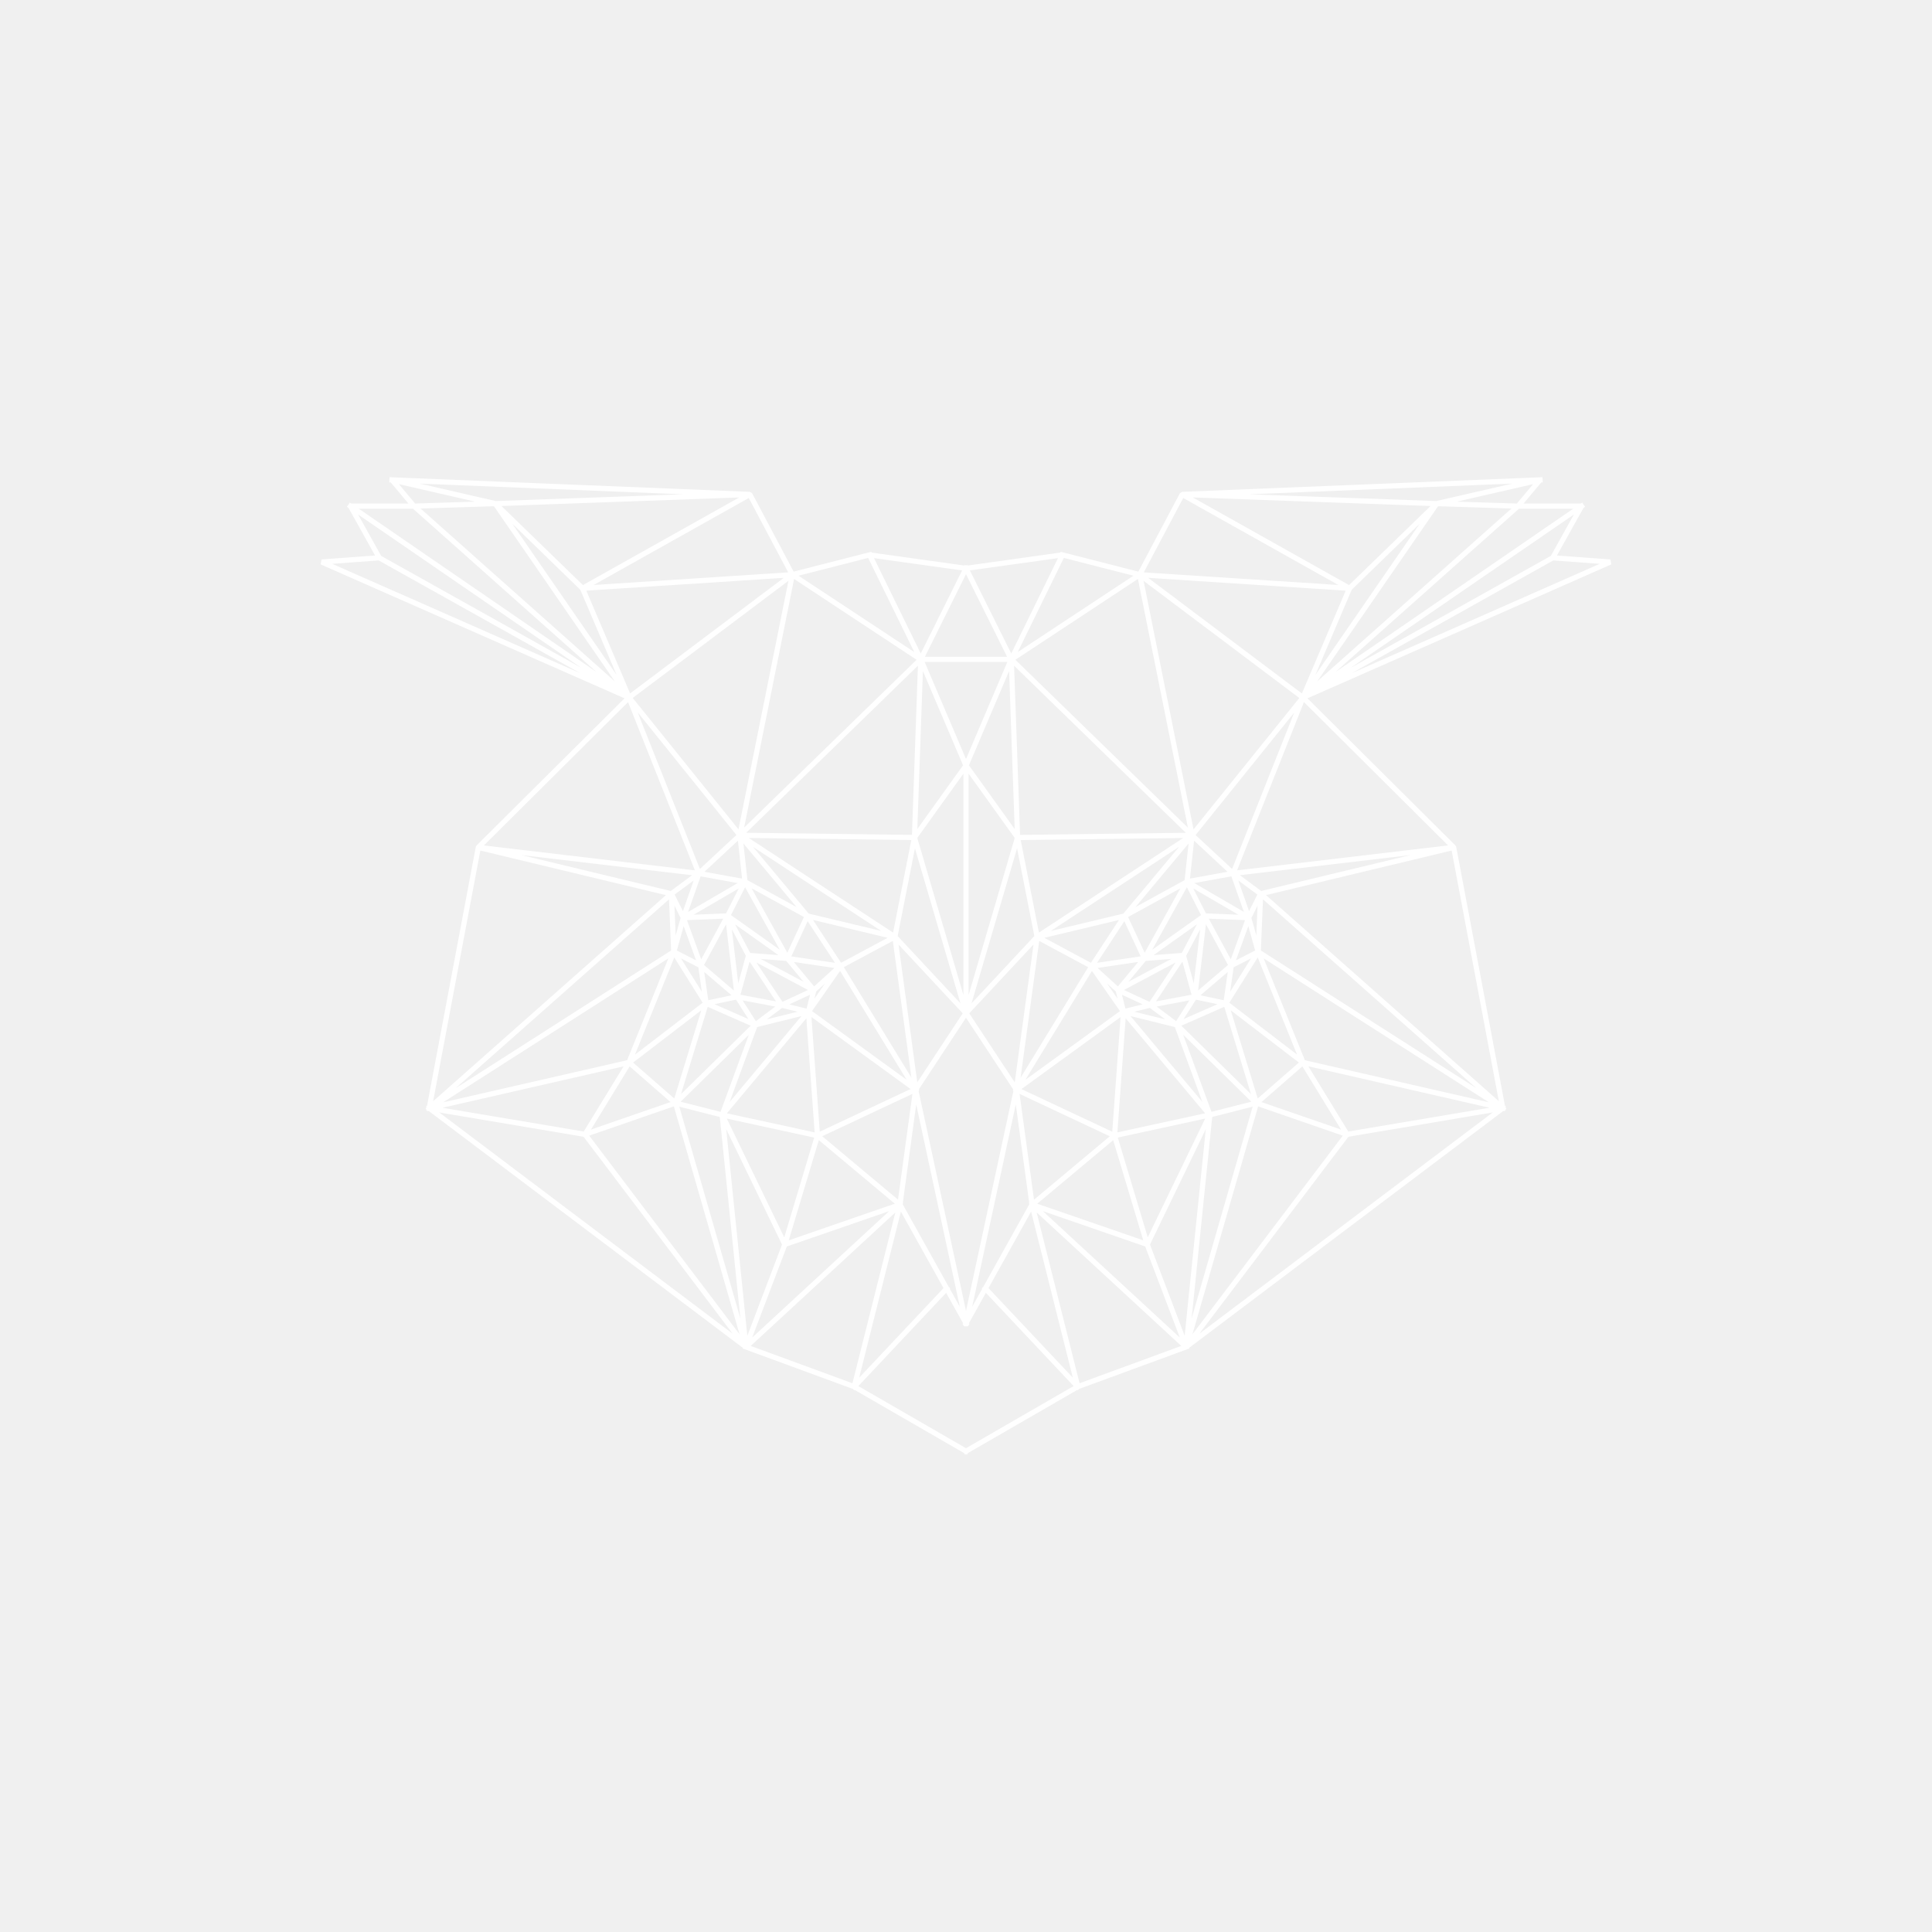
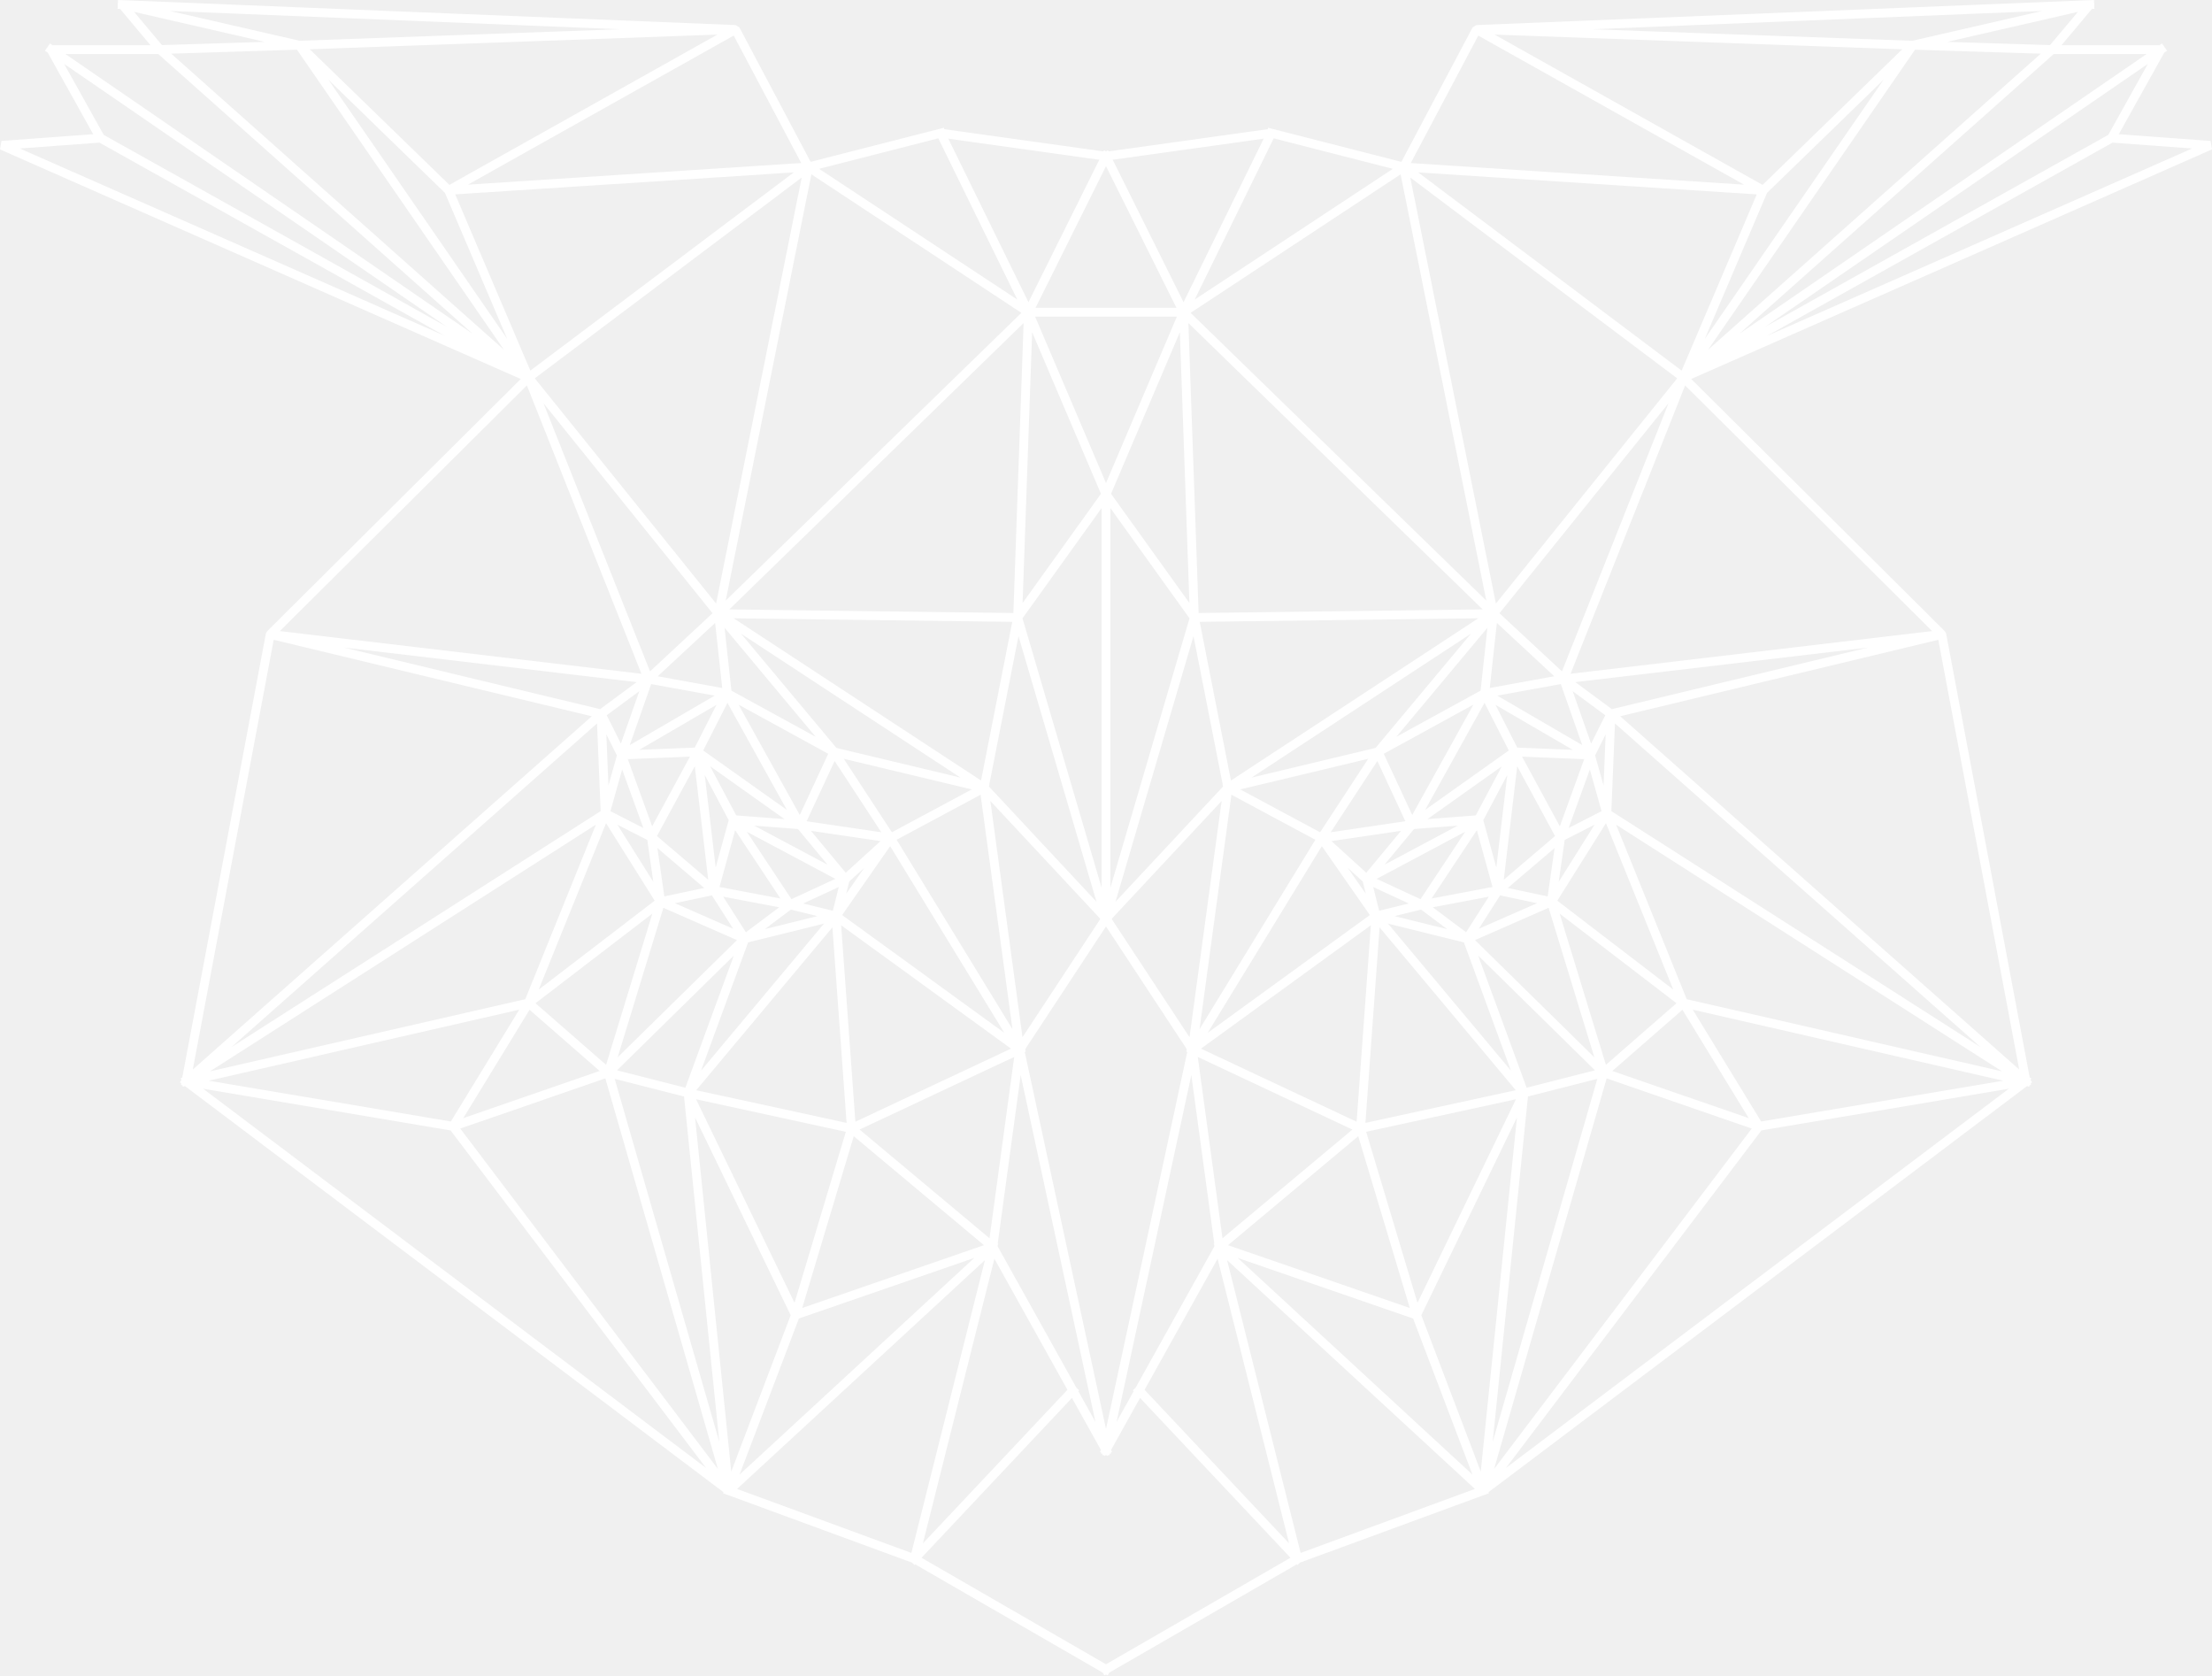
- <svg xmlns="http://www.w3.org/2000/svg" width="297mm" height="297mm" viewBox="0 0 297 297" version="1.1" id="svg8">
+ <svg xmlns="http://www.w3.org/2000/svg" width="297mm" height="224.932mm" viewBox="0 0 297 224.932" version="1.1" id="svg8">
  <defs id="defs2" />
-   <g id="layer1" transform="translate(0,3.2282764e-6)">
-     <path id="path1221-5" style="opacity:1;vector-effect:none;fill:none;fill-opacity:1;stroke:#ffffff;stroke-width:0.794;stroke-linecap:square;stroke-linejoin:bevel;stroke-miterlimit:4;stroke-dasharray:none;stroke-dashoffset:0;stroke-opacity:1;paint-order:fill markers stroke;" d="m 185.984,171.389 -3.644,35.662 10.803,-37.484 13.926,4.816 -24.729,32.669 48.677,-36.703 M 165.68,213.168 148.5,223.087 m 17.18,-9.919 -14.209,-15.095 m 7.18,-12.888 7.028,27.983 16.66,-6.117 m -23.688,-21.866 17.701,6.117 5.987,15.749 z m 27.332,-13.796 -9.631,19.914 -5.018,-16.728 m 59.683,-4.227 -23.948,4.035 -6.768,-11.063 m -17.831,-27.767 -6.534,11.78 9.203,-6.534 m 0,0 6.81,0.276 -9.479,-5.522 m -0.552,11.32 1.749,6.35 1.473,-12.424 4.141,7.639 m -21.444,0.092 8.099,-1.196 -4.049,4.878 10.032,-5.338 -5.062,7.639 m 16.934,-17.118 -1.841,3.681 1.473,5.246 -4.141,2.117 -0.828,5.798 -4.786,-1.012 -2.761,4.326 -4.049,-3.037 -4.141,1.012 -0.828,-3.313 m -0.552,22.364 14.65,-3.185 7.158,-1.822 7.158,-6.247 30.716,7.028 m -30.716,-63.125 -10.744,27.041 33.911,-4.004 -29.678,7.133 37.227,32.955 -37.595,-24.027 6.879,16.999 -11.848,-9.084 4.69,15.332 -12.237,-12.018 5.078,13.841 -13.269,-15.865 m -17.256,-54.161 19.741,-13.023 32.26,2.094 -25.725,-14.426 39.131,1.411 m -37.614,50.983 17.05,-21.178 -25.101,-18.883 z m 0,0 -27.792,-27.039 0.966,27.38 m 3.008,15.277 -3.008,-15.277 26.826,-0.341 m -11.916,46.173 -12.683,10.611 -2.411,-17.697 m 16.474,-11.964 -16.474,11.964 m 16.474,-11.964 -1.38,19.051 -15.093,-7.087 m 11.596,-18.959 -11.596,18.959 m 27.01,-39.087 6.306,5.863 m -6.306,-5.863 -0.78,7.151 m 0.78,-7.151 -10.352,12.397 -13.466,3.221 m -3.192,23.468 3.192,-23.468 8.405,4.51 m -11.596,18.959 2.411,17.697 M 156.241,167.488 148.5,155.733 m 45.291,-18.34 -4.234,-3.129 M 148.5,87.374 l 6.959,13.988 m 19.741,-13.023 -11.872,-3.037 m -7.869,16.06 7.869,-16.06 -14.828,2.071 m 0,30.324 6.959,-16.336 H 148.5 m 7.925,27.38 -7.925,-11.044 v 38.035 m 0,0 7.925,-26.991 m 80.319,-54.968 -19.593,0.796 -35.417,1.438 -6.534,12.332 m 25.101,18.883 23.167,23.037 7.549,40.087 M 183.251,128.401 159.433,144.02 148.5,155.733 m 84.86,-77.925 -33.059,29.415 20.564,-29.805 z m 5.336,7.939 -38.395,21.475 42.821,-29.415 m 4.425,8.59 -8.85,-0.651 4.425,-7.939 h -9.762 l 3.384,-4.035 -15.879,3.644 -13.406,13.015 -7.158,16.79 z M 148.5,203.407 l 7.741,-35.919 m 26.229,-31.935 -9.571,5.246 -5.062,7.731 m 5.062,-7.731 3.037,6.534 5.982,-0.46 3.221,-6.074 -2.669,-5.246 7.087,-1.288 2.393,6.81 -2.669,7.363 -5.614,4.786 -6.81,1.288 -4.97,-2.301 -4.049,-3.681 4.878,6.994 8.191,2.025 7.547,-3.313 4.97,-7.915 0.368,-8.927 M 148.5,203.407 158.652,185.185 m -47.636,-13.796 3.644,35.662 -10.803,-37.484 -13.926,4.816 24.729,32.669 -48.677,-36.703 m 65.337,42.821 17.18,9.919 m -17.18,-9.919 14.209,-15.095 m -7.18,-12.888 -7.028,27.983 -16.66,-6.117 m 23.688,-21.866 -17.701,6.117 -5.987,15.749 z m -27.332,-13.796 9.631,19.914 5.018,-16.728 m -59.683,-4.227 23.948,4.035 6.768,-11.063 m 17.831,-27.767 6.534,11.78 -9.203,-6.534 m 0,0 -6.81,0.276 9.479,-5.522 m 0.552,11.32 -1.749,6.35 -1.473,-12.424 -4.141,7.639 m 21.444,0.092 -8.099,-1.196 4.049,4.878 -10.032,-5.338 5.062,7.639 m -16.934,-17.118 1.841,3.681 -1.473,5.246 4.141,2.117 0.828,5.798 4.786,-1.012 2.761,4.326 4.049,-3.037 4.141,1.012 0.828,-3.313 m 0.552,22.364 -14.65,-3.185 -7.158,-1.822 -7.158,-6.247 -30.716,7.028 m 30.716,-63.125 10.744,27.041 -33.911,-4.004 29.678,7.133 -37.227,32.955 37.595,-24.027 -6.879,16.999 11.848,-9.084 -4.69,15.332 12.237,-12.018 -5.078,13.841 13.269,-15.865 m 17.256,-54.161 -19.741,-13.023 -32.26,2.094 25.725,-14.426 -39.131,1.411 M 113.749,128.401 96.699,107.223 121.8,88.34 Z m 0,0 27.792,-27.039 -0.966,27.38 m -3.008,15.277 3.008,-15.277 -26.826,-0.341 m 11.916,46.173 12.683,10.611 2.411,-17.697 m -16.474,-11.964 16.474,11.964 m -16.474,-11.964 1.38,19.051 15.093,-7.087 m -11.596,-18.959 11.596,18.959 m -27.01,-39.087 -6.306,5.863 m 6.306,-5.863 0.78,7.151 m -0.78,-7.151 10.352,12.397 13.466,3.221 m 3.192,23.468 -3.192,-23.468 -8.405,4.51 m 11.596,18.959 -2.411,17.697 m 2.411,-17.697 7.741,-11.755 m -45.291,-18.34 4.234,-3.129 M 148.5,87.374 141.541,101.362 m -19.741,-13.023 11.872,-3.037 m 7.869,16.06 -7.869,-16.06 14.828,2.071 m 0,30.324 -6.959,-16.336 H 148.5 m -7.925,27.38 7.925,-11.044 v 38.035 m 0,0 -7.925,-26.991 m -80.319,-54.968 19.593,0.796 35.417,1.438 6.534,12.332 M 96.699,107.223 73.531,130.26 65.983,170.348 M 113.749,128.401 137.567,144.02 148.5,155.733 M 63.64,77.808 96.699,107.223 76.135,77.418 Z m -5.336,7.939 38.395,21.475 -42.821,-29.415 m -4.425,8.59 8.85,-0.651 -4.425,-7.939 h 9.762 l -3.384,-4.035 15.879,3.644 13.406,13.015 7.158,16.79 z M 148.5,203.407 140.759,167.488 m -26.229,-31.935 9.571,5.246 5.062,7.731 m -5.062,-7.731 -3.037,6.534 -5.982,-0.46 -3.221,-6.074 2.669,-5.246 -7.087,-1.288 -2.393,6.81 2.669,7.363 5.614,4.786 6.81,1.288 4.97,-2.301 4.049,-3.681 -4.878,6.994 -8.191,2.025 -7.547,-3.313 -4.97,-7.915 -0.368,-8.927 M 148.5,203.407 138.348,185.185" />
+   <g id="layer1" transform="translate(-1.4075797e-8,-72.06775)">
+     <path id="path1221-5" style="opacity:1;vector-effect:none;fill:none;fill-opacity:1;stroke:#ffffff;stroke-width:1.188;stroke-linecap:square;stroke-linejoin:bevel;stroke-miterlimit:4;stroke-dasharray:none;stroke-dashoffset:0;stroke-opacity:1;paint-order:fill markers stroke" d="m 204.609,218.803 -5.455,53.382 16.17,-56.109 20.846,7.208 -37.016,48.901 72.864,-54.94 M 174.217,281.341 148.5,296.188 M 174.217,281.341 152.948,258.745 m 10.748,-19.291 10.52,41.887 24.937,-9.157 m -35.458,-32.73 26.496,9.157 8.962,23.574 z m 40.913,-20.651 -14.417,29.808 -7.512,-25.04 m 89.337,-6.327 -35.847,6.04 -10.131,-16.56 m -26.69,-41.563 -9.781,17.633 13.776,-9.781 m 0,0 10.194,0.413 -14.189,-8.266 m -0.827,16.945 2.617,9.505 2.204,-18.598 6.199,11.434 m -32.098,0.138 12.123,-1.791 -6.061,7.301 15.016,-7.99 -7.577,11.434 m 25.348,-25.623 -2.755,5.51 2.204,7.852 -6.199,3.169 -1.24,8.679 -7.164,-1.515 -4.133,6.475 -6.061,-4.546 -6.199,1.515 -1.24,-4.959 m -0.827,33.476 21.929,-4.768 10.715,-2.728 10.715,-9.352 45.978,10.52 m -45.978,-94.489 -16.082,40.477 50.761,-5.993 -44.424,10.677 55.724,49.329 -56.275,-35.966 10.296,25.445 -17.736,-13.598 7.02,22.95 -18.317,-17.99 7.601,20.718 -19.862,-23.748 m -25.83,-81.072 29.55,-19.493 48.288,3.134 -38.507,-21.594 58.574,2.111 M 200.518,154.456 226.04,122.755 188.466,94.489 Z m 0,0 -41.601,-40.473 1.446,40.984 m 4.502,22.868 -4.502,-22.868 40.154,-0.511 m -17.837,69.115 -18.984,15.883 -3.608,-26.491 m 24.659,-17.909 -24.659,17.909 m 24.659,-17.909 -2.066,28.516 -22.593,-10.608 m 17.358,-28.379 -17.358,28.379 m 40.43,-58.508 9.439,8.776 m -9.439,-8.776 -1.168,10.705 m 1.168,-10.705 -15.495,18.557 -20.157,4.822 m -4.777,35.129 4.777,-35.129 12.58,6.75 m -17.358,28.379 3.608,26.491 M 160.088,212.963 148.5,195.368 m 67.794,-27.453 -6.337,-4.684 M 148.5,93.043 158.917,113.982 M 188.466,94.489 170.695,89.943 M 158.917,113.982 170.695,89.943 148.5,93.043 m 0,45.391 10.417,-24.453 H 148.5 M 160.363,154.966 148.5,138.435 v 56.934 m 0,0 11.863,-40.402 m 120.227,-82.281 -29.328,1.191 -53.015,2.153 -9.781,18.46 m 37.573,28.266 34.679,34.484 11.3,60.006 M 200.518,154.455 164.865,177.834 148.5,195.368 M 275.525,78.725 226.04,122.755 256.822,78.14 Z m 7.988,11.884 -57.473,32.146 64.097,-44.03 m 6.624,12.858 -13.248,-0.974 6.624,-11.884 h -14.612 l 5.065,-6.04 -23.768,5.455 -20.067,19.482 -10.715,25.132 z M 148.5,266.729 160.088,212.963 m 39.262,-47.803 -14.327,7.852 -7.577,11.572 m 7.577,-11.572 4.546,9.781 8.954,-0.689 4.822,-9.092 -3.995,-7.852 10.608,-1.929 3.582,10.194 -3.995,11.021 -8.403,7.164 -10.194,1.929 -7.439,-3.444 -6.061,-5.51 7.301,10.47 12.261,3.031 11.296,-4.959 7.439,-11.847 0.551,-13.363 M 148.5,266.729 163.696,239.454 M 92.391,218.803 97.846,272.184 81.676,216.075 60.83,223.284 97.846,272.184 24.982,217.244 M 122.783,281.341 148.5,296.188 M 122.783,281.341 144.052,258.745 m -10.748,-19.291 -10.52,41.887 -24.937,-9.157 m 35.458,-32.73 -26.496,9.157 -8.962,23.574 z m -40.913,-20.651 14.417,29.808 7.512,-25.04 m -89.337,-6.327 35.847,6.04 10.131,-16.56 m 26.69,-41.563 9.781,17.633 -13.776,-9.781 m 0,0 -10.194,0.413 14.189,-8.266 m 0.827,16.945 -2.617,9.505 -2.204,-18.598 -6.199,11.434 m 32.098,0.138 -12.123,-1.791 6.061,7.301 -15.016,-7.99 7.577,11.434 m -25.348,-25.623 2.755,5.51 -2.204,7.852 6.199,3.169 1.24,8.679 7.164,-1.515 4.133,6.475 6.061,-4.546 6.199,1.515 1.24,-4.959 m 0.827,33.476 -21.929,-4.768 -10.715,-2.728 -10.715,-9.352 -45.978,10.52 m 45.978,-94.489 16.082,40.477 -50.761,-5.993 44.424,10.677 -55.724,49.329 56.275,-35.966 -10.296,25.445 17.736,-13.598 -7.02,22.95 18.317,-17.99 -7.601,20.718 19.862,-23.748 M 138.083,113.982 108.534,94.489 60.245,97.623 98.753,76.029 40.178,78.141 M 96.482,154.456 70.96,122.755 108.534,94.489 Z m 0,0 41.601,-40.473 -1.446,40.984 m -4.502,22.868 4.502,-22.868 -40.154,-0.511 m 17.837,69.115 18.984,15.883 3.608,-26.491 m -24.659,-17.909 24.659,17.909 m -24.659,-17.909 2.066,28.516 22.593,-10.608 m -17.358,-28.379 17.358,28.379 m -40.43,-58.508 -9.439,8.776 m 9.439,-8.776 1.168,10.705 m -1.168,-10.705 15.495,18.557 20.157,4.822 m 4.777,35.129 -4.777,-35.129 -12.58,6.75 m 17.358,28.379 -3.608,26.491 M 136.912,212.963 148.5,195.368 m -67.794,-27.453 6.337,-4.684 M 148.5,93.043 138.083,113.982 M 108.534,94.489 126.305,89.943 M 138.083,113.982 126.305,89.943 148.5,93.043 m 0,45.391 -10.417,-24.453 H 148.5 M 136.637,154.966 148.5,138.435 v 56.934 m 0,0 -11.863,-40.402 M 16.41,72.685 l 29.328,1.191 53.015,2.153 9.781,18.46 M 70.96,122.755 36.282,157.239 24.982,217.244 M 96.482,154.455 132.135,177.834 148.5,195.368 M 21.475,78.725 70.96,122.755 40.178,78.14 Z M 13.488,90.609 70.96,122.755 6.864,78.725 M 0.24,91.583 13.488,90.609 6.864,78.725 H 21.475 l -5.065,-6.04 23.768,5.455 20.067,19.482 10.715,25.132 z M 148.5,266.729 136.912,212.963 m -39.262,-47.803 14.327,7.852 7.577,11.572 m -7.577,-11.572 -4.546,9.781 -8.954,-0.689 -4.822,-9.092 3.995,-7.852 -10.608,-1.929 -3.582,10.194 3.995,11.021 8.403,7.164 10.194,1.929 7.439,-3.444 6.061,-5.51 -7.301,10.47 -12.261,3.031 -11.296,-4.959 -7.439,-11.847 -0.551,-13.363 M 148.5,266.729 133.304,239.454" />
  </g>
</svg>
